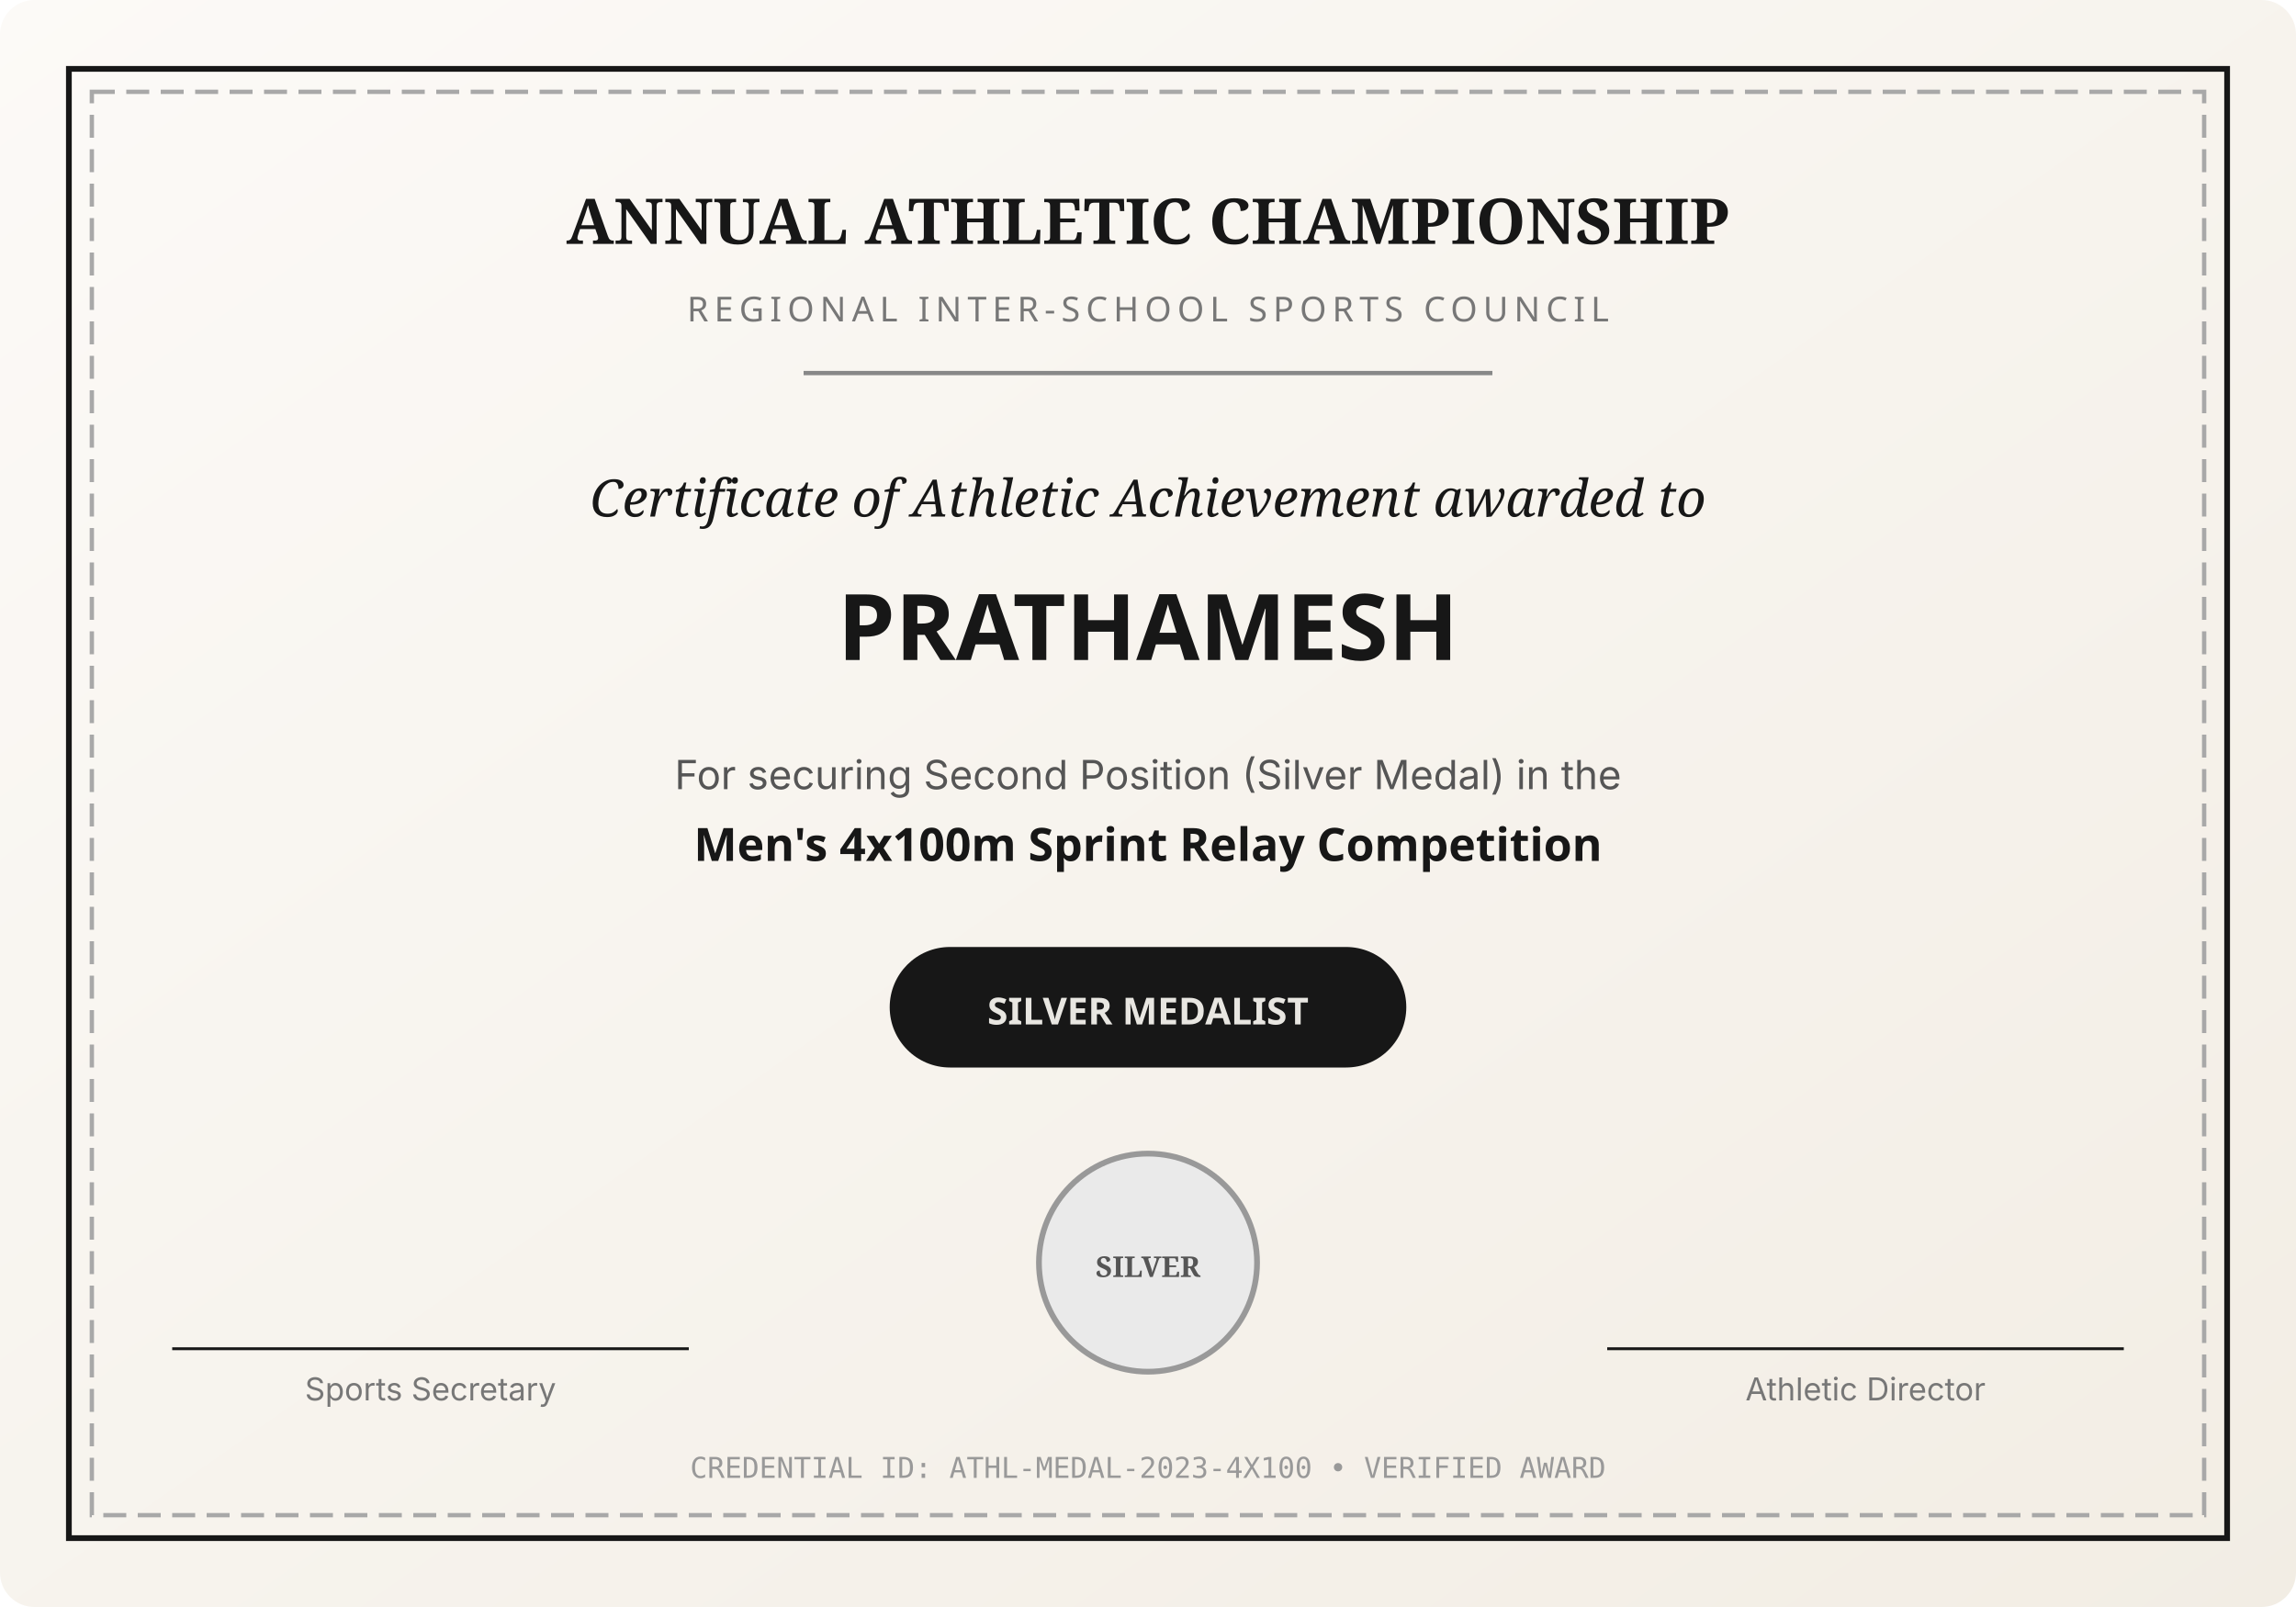
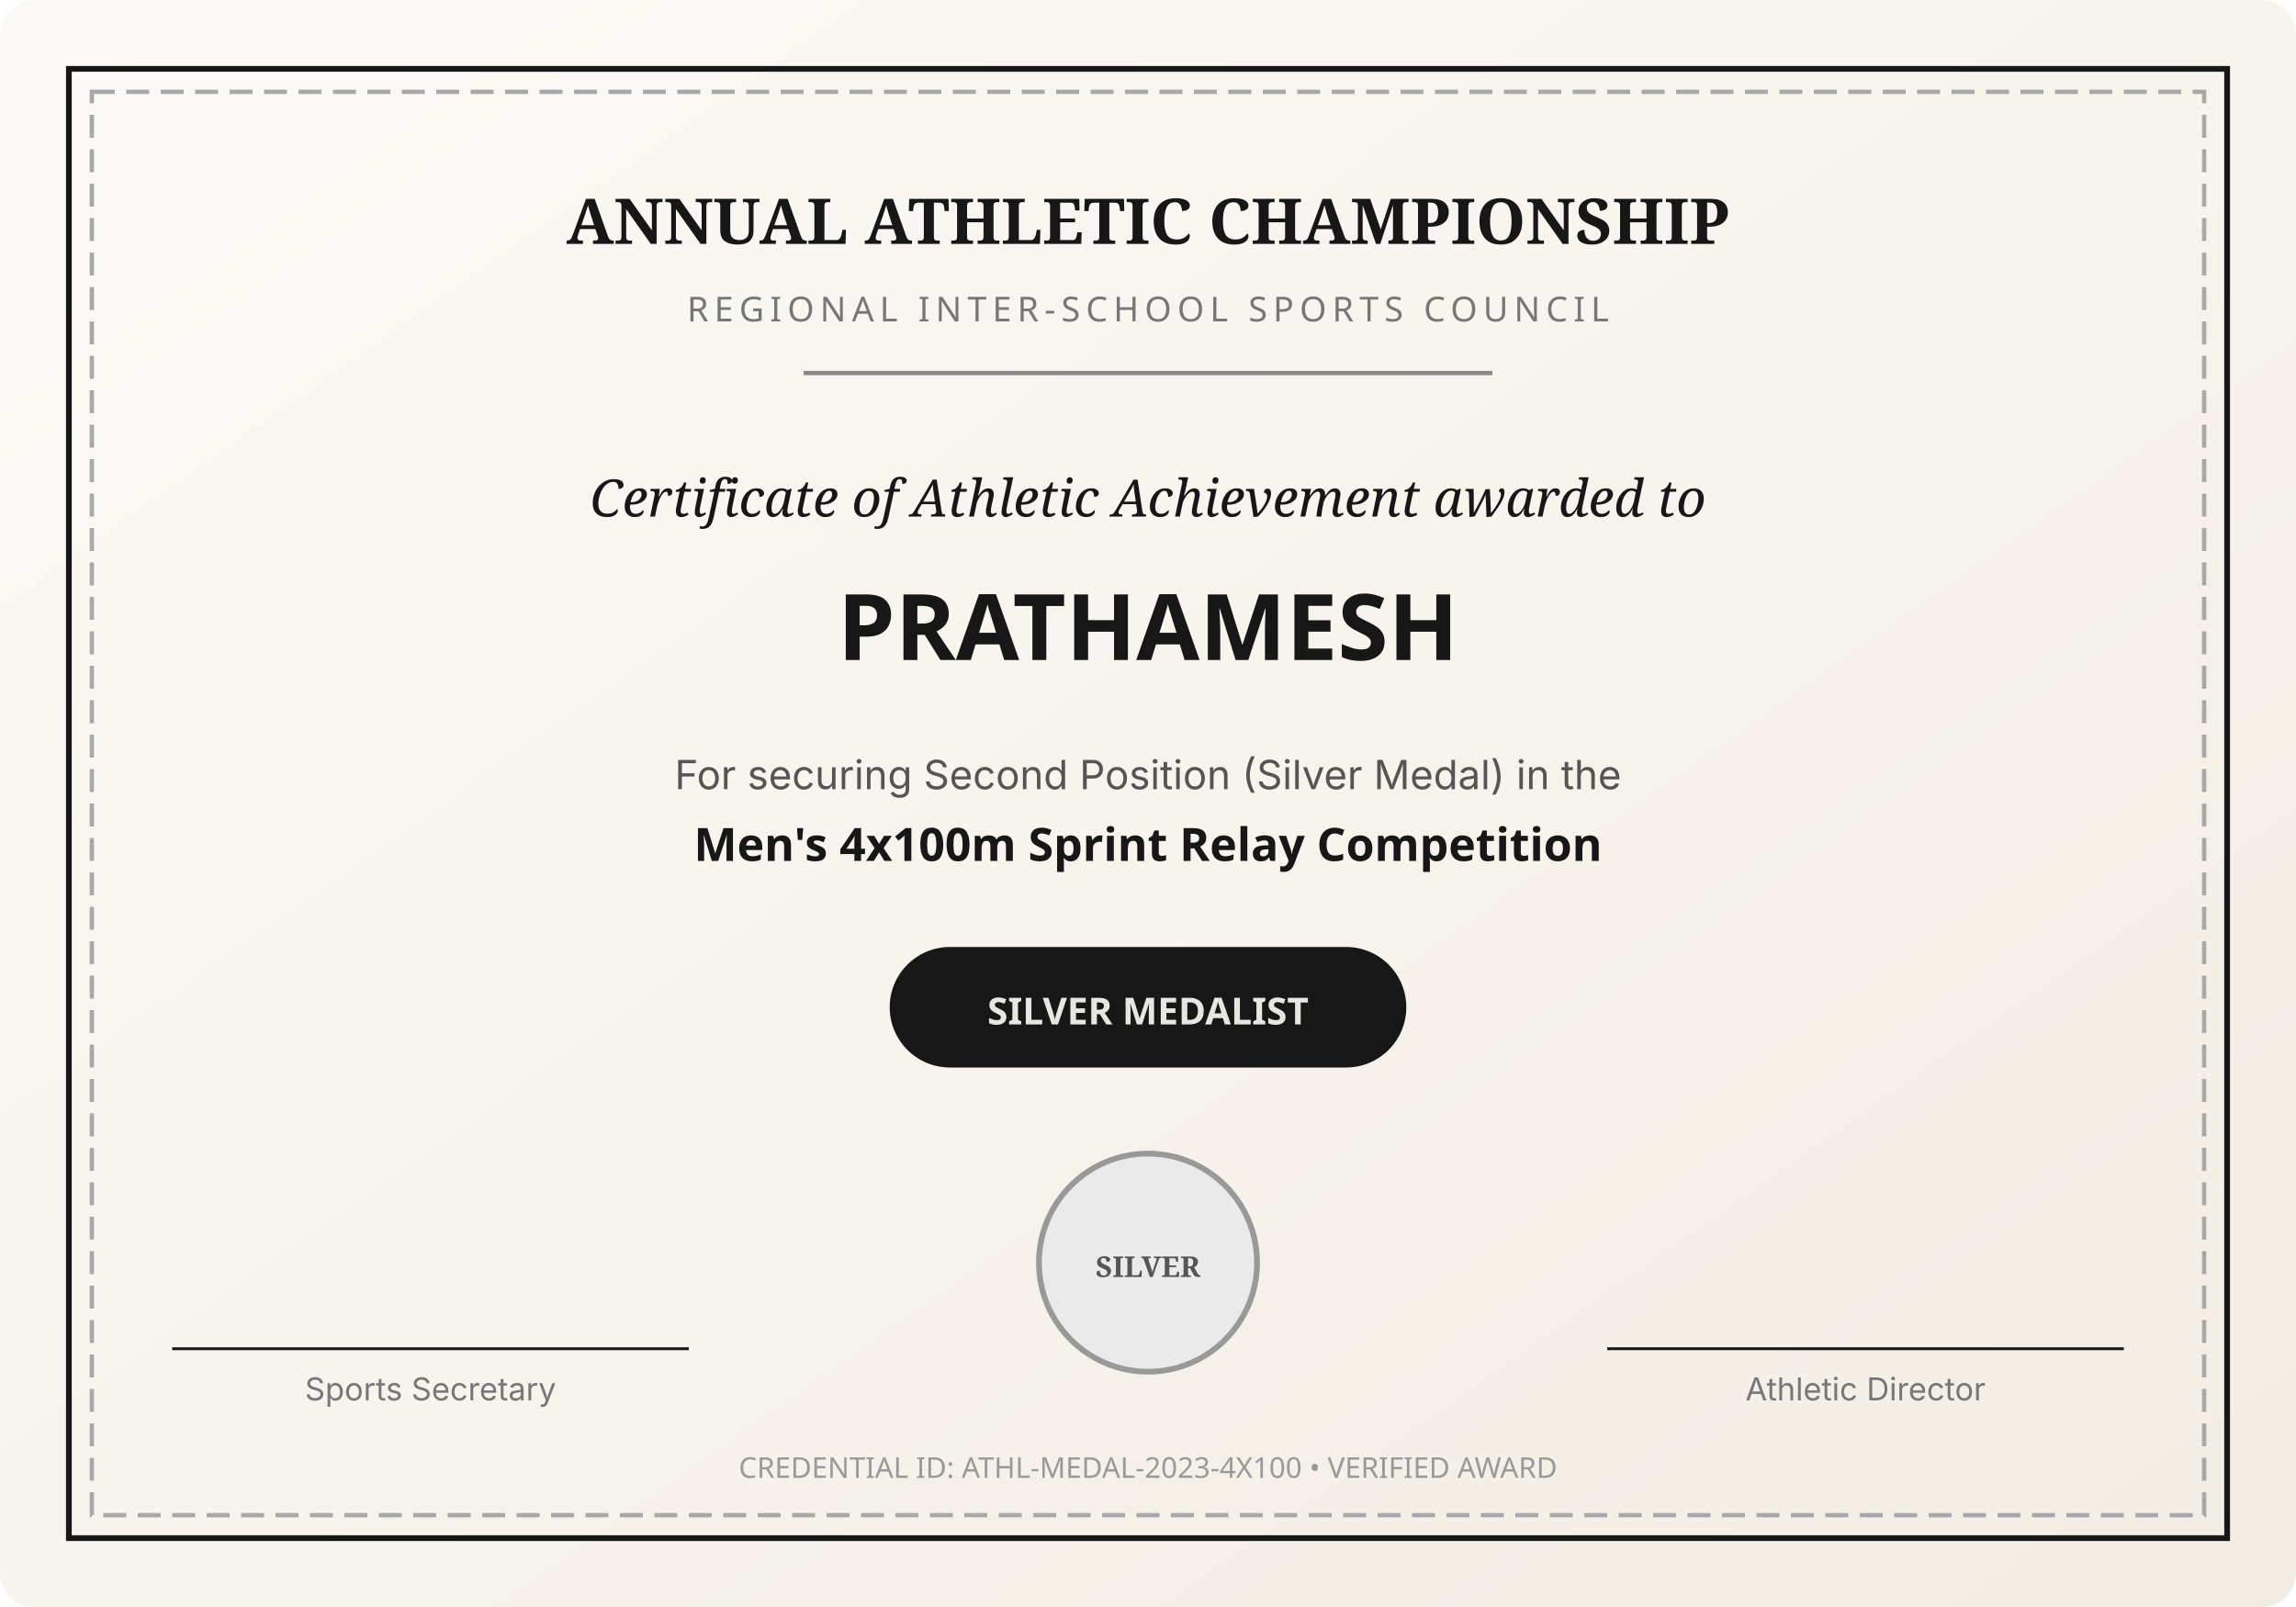
<svg xmlns="http://www.w3.org/2000/svg" viewBox="0 0 800 560" width="100%" height="100%">
  <defs>
    <linearGradient id="relayCertBg" x1="0%" y1="0%" x2="100%" y2="100%">
      <stop offset="0%" stop-color="#FCFAF7" />
      <stop offset="100%" stop-color="#F2EDE4" />
    </linearGradient>
  </defs>
  <rect width="800" height="560" rx="12" fill="url(#relayCertBg)" />
  <rect x="24" y="24" width="752" height="512" fill="none" stroke="#171717" stroke-width="2" />
  <rect x="32" y="32" width="736" height="496" fill="none" stroke="#A8A8A8" stroke-width="1.5" stroke-dasharray="8 4" />
  <text x="400" y="85" fill="#171717" font-family="'Playfair Display', serif" font-size="22" font-weight="700" text-anchor="middle">ANNUAL ATHLETIC CHAMPIONSHIP</text>
  <text x="400" y="112" fill="#777777" font-family="'Space Grotesk', sans-serif" font-size="12" text-anchor="middle" letter-spacing="2">REGIONAL INTER-SCHOOL SPORTS COUNCIL</text>
  <line x1="280" y1="130" x2="520" y2="130" stroke="#888888" stroke-width="1.5" />
  <text x="400" y="180" fill="#171717" font-family="'Playfair Display', serif" font-size="18" font-style="italic" text-anchor="middle">Certificate of Athletic Achievement awarded to</text>
  <text x="400" y="230" fill="#171717" font-family="'Satoshi', sans-serif" font-size="32" font-weight="800" text-anchor="middle">PRATHAMESH</text>
  <text x="400" y="275" fill="#555555" font-family="'Inter', sans-serif" font-size="14" text-anchor="middle">For securing Second Position (Silver Medal) in the</text>
  <text x="400" y="300" fill="#171717" font-family="'Space Grotesk', sans-serif" font-size="16" font-weight="700" text-anchor="middle">Men's 4x100m Sprint Relay Competition</text>
  <rect x="310" y="330" width="180" height="42" rx="21" fill="#171717" />
  <text x="400" y="357" fill="#E8E6E1" font-family="'Space Grotesk', sans-serif" font-size="13" font-weight="700" text-anchor="middle">SILVER MEDALIST</text>
  <g transform="translate(60, 420)">
    <line x1="0" y1="50" x2="180" y2="50" stroke="#171717" stroke-width="1" />
    <text x="90" y="68" fill="#777777" font-family="'Inter', sans-serif" font-size="11" text-anchor="middle">Sports Secretary</text>
  </g>
  <g transform="translate(400, 440)">
    <circle cx="0" cy="0" r="38" fill="#EAEAEA" stroke="#999999" stroke-width="2" />
    <text x="0" y="5" fill="#555555" font-family="'Playfair Display', serif" font-size="10" font-weight="700" text-anchor="middle">SILVER</text>
  </g>
  <g transform="translate(560, 420)">
    <line x1="0" y1="50" x2="180" y2="50" stroke="#171717" stroke-width="1" />
    <text x="90" y="68" fill="#777777" font-family="'Inter', sans-serif" font-size="11" text-anchor="middle">Athletic Director</text>
  </g>
-   <text x="400" y="515" fill="#999999" font-family="'JetBrains Mono', monospace" font-size="10" text-anchor="middle">CREDENTIAL ID: ATHL-MEDAL-2023-4X100 • VERIFIED AWARD</text>
+   <text x="400" y="515" fill="#999999" font-family="DM Sans, sans-serif" font-size="10" text-anchor="middle">CREDENTIAL ID: ATHL-MEDAL-2023-4X100 • VERIFIED AWARD</text>
</svg>
